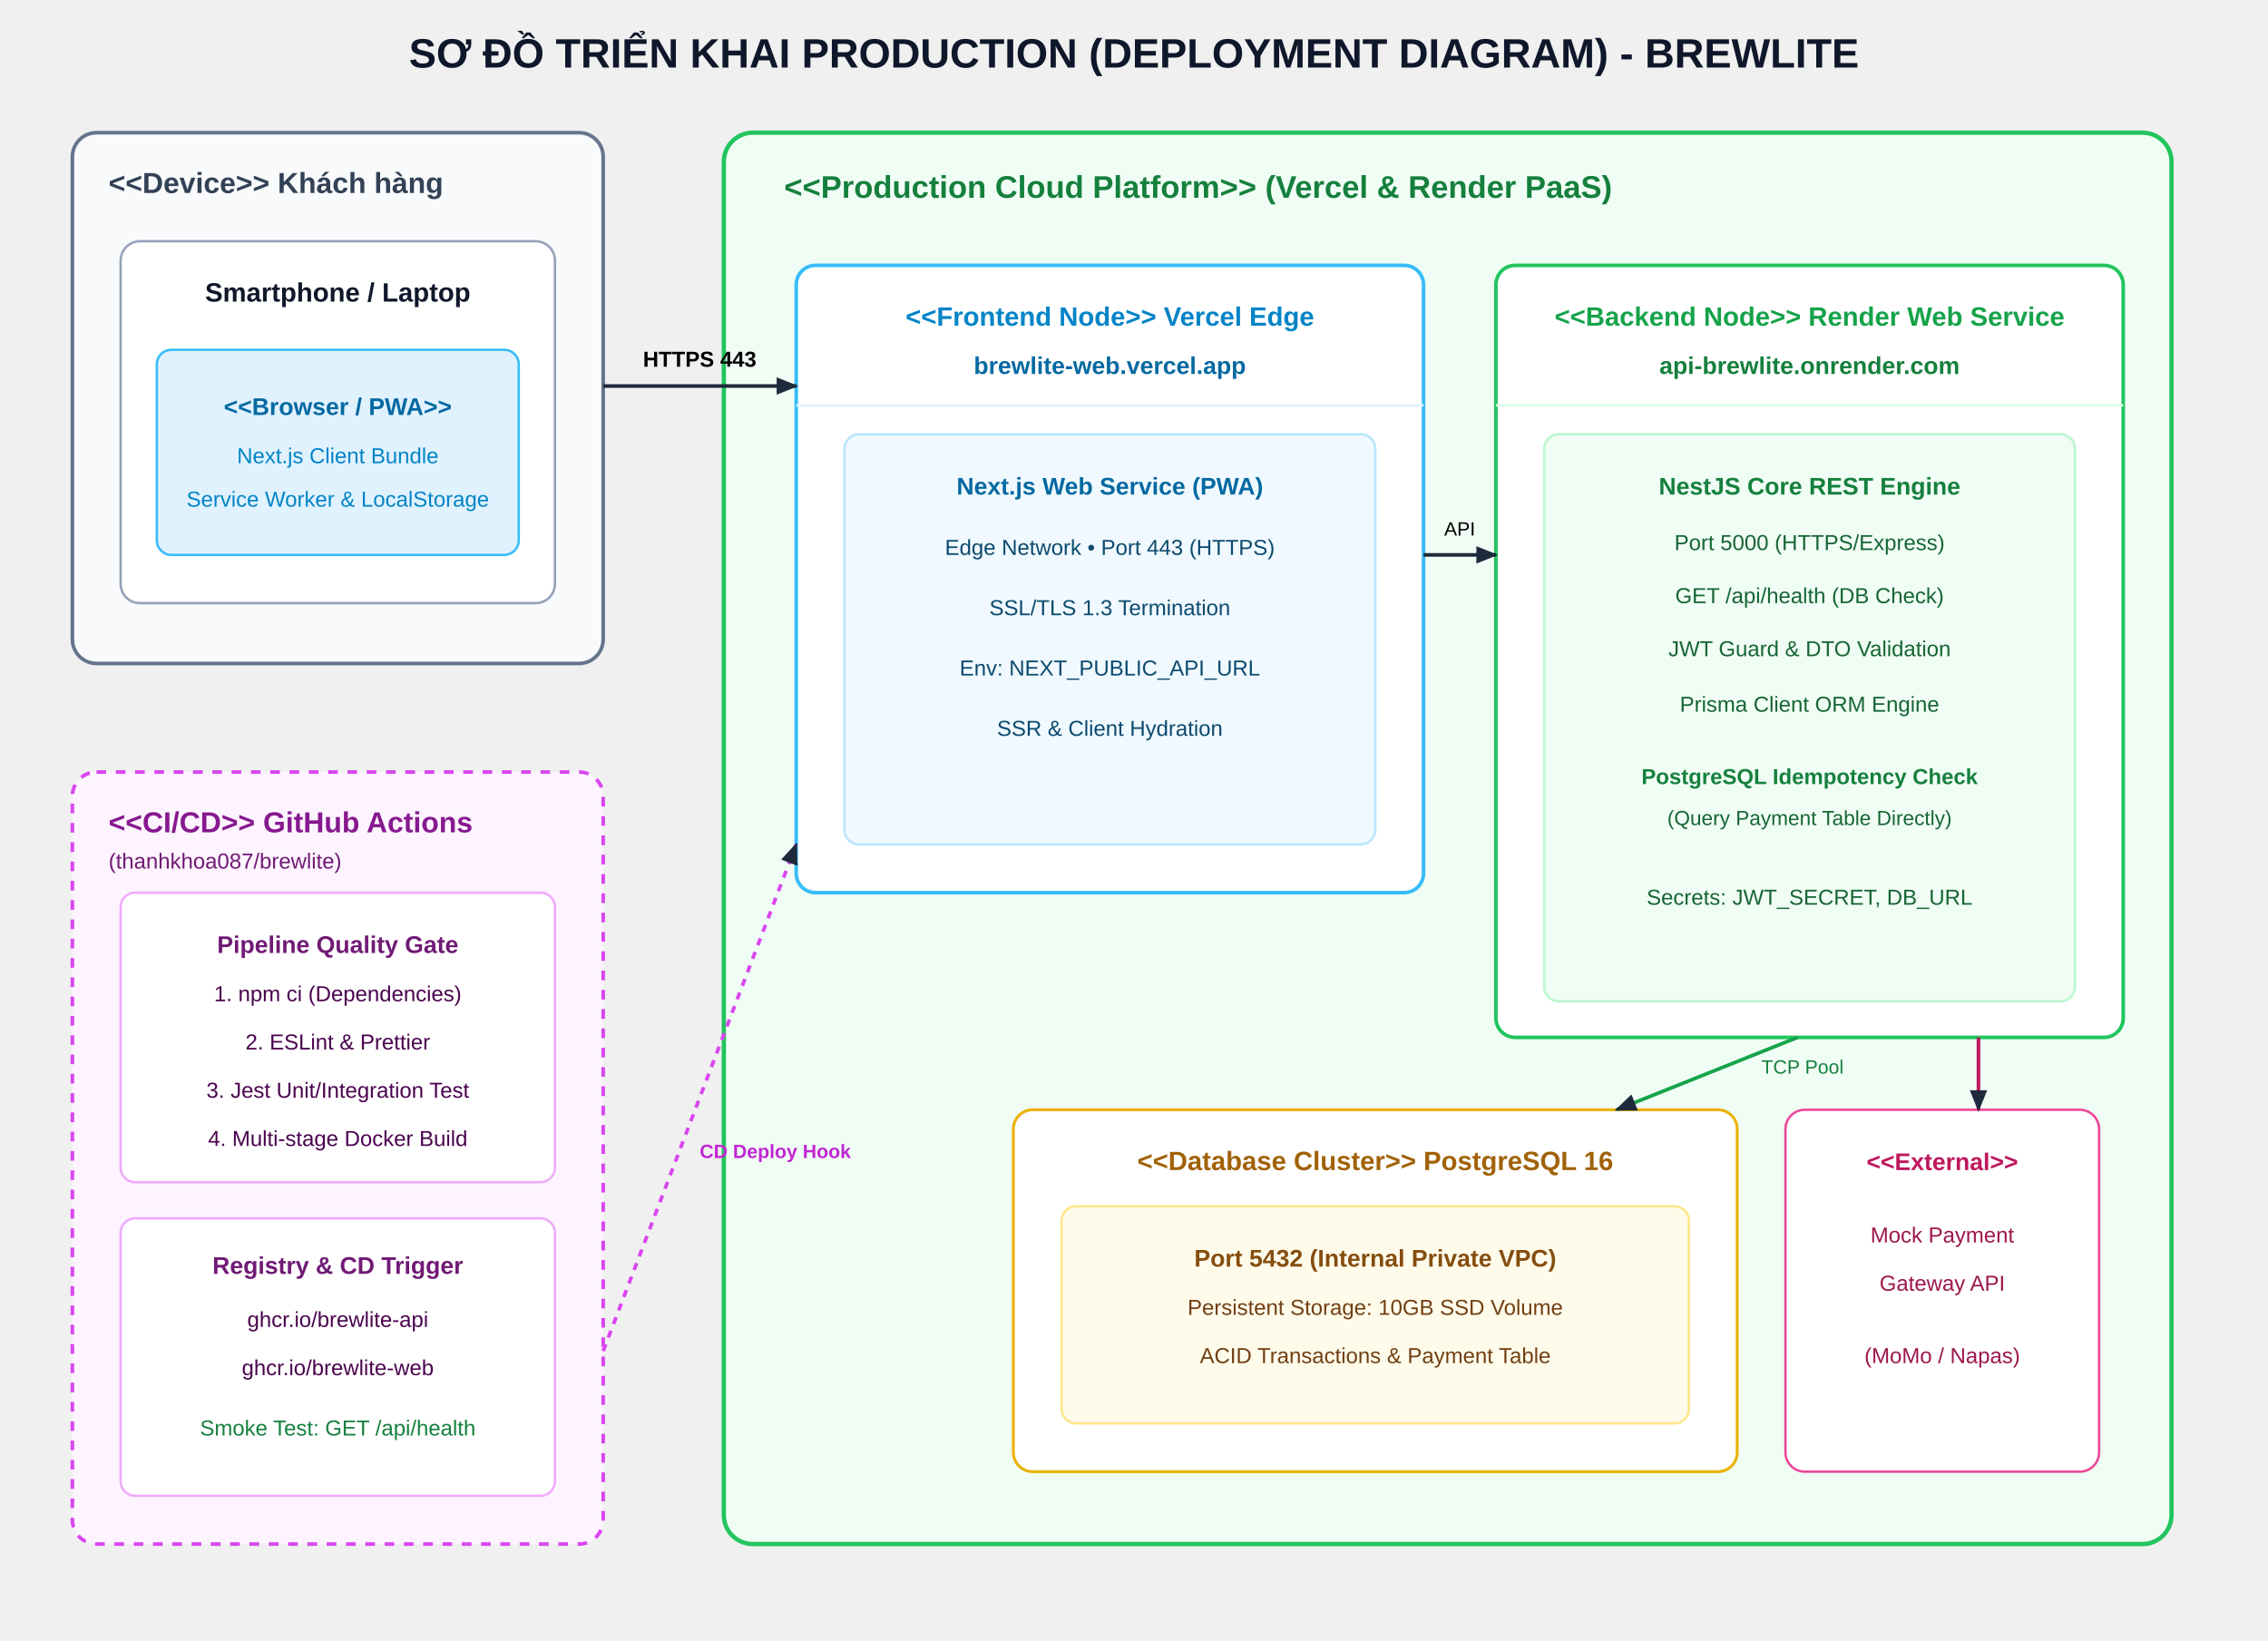
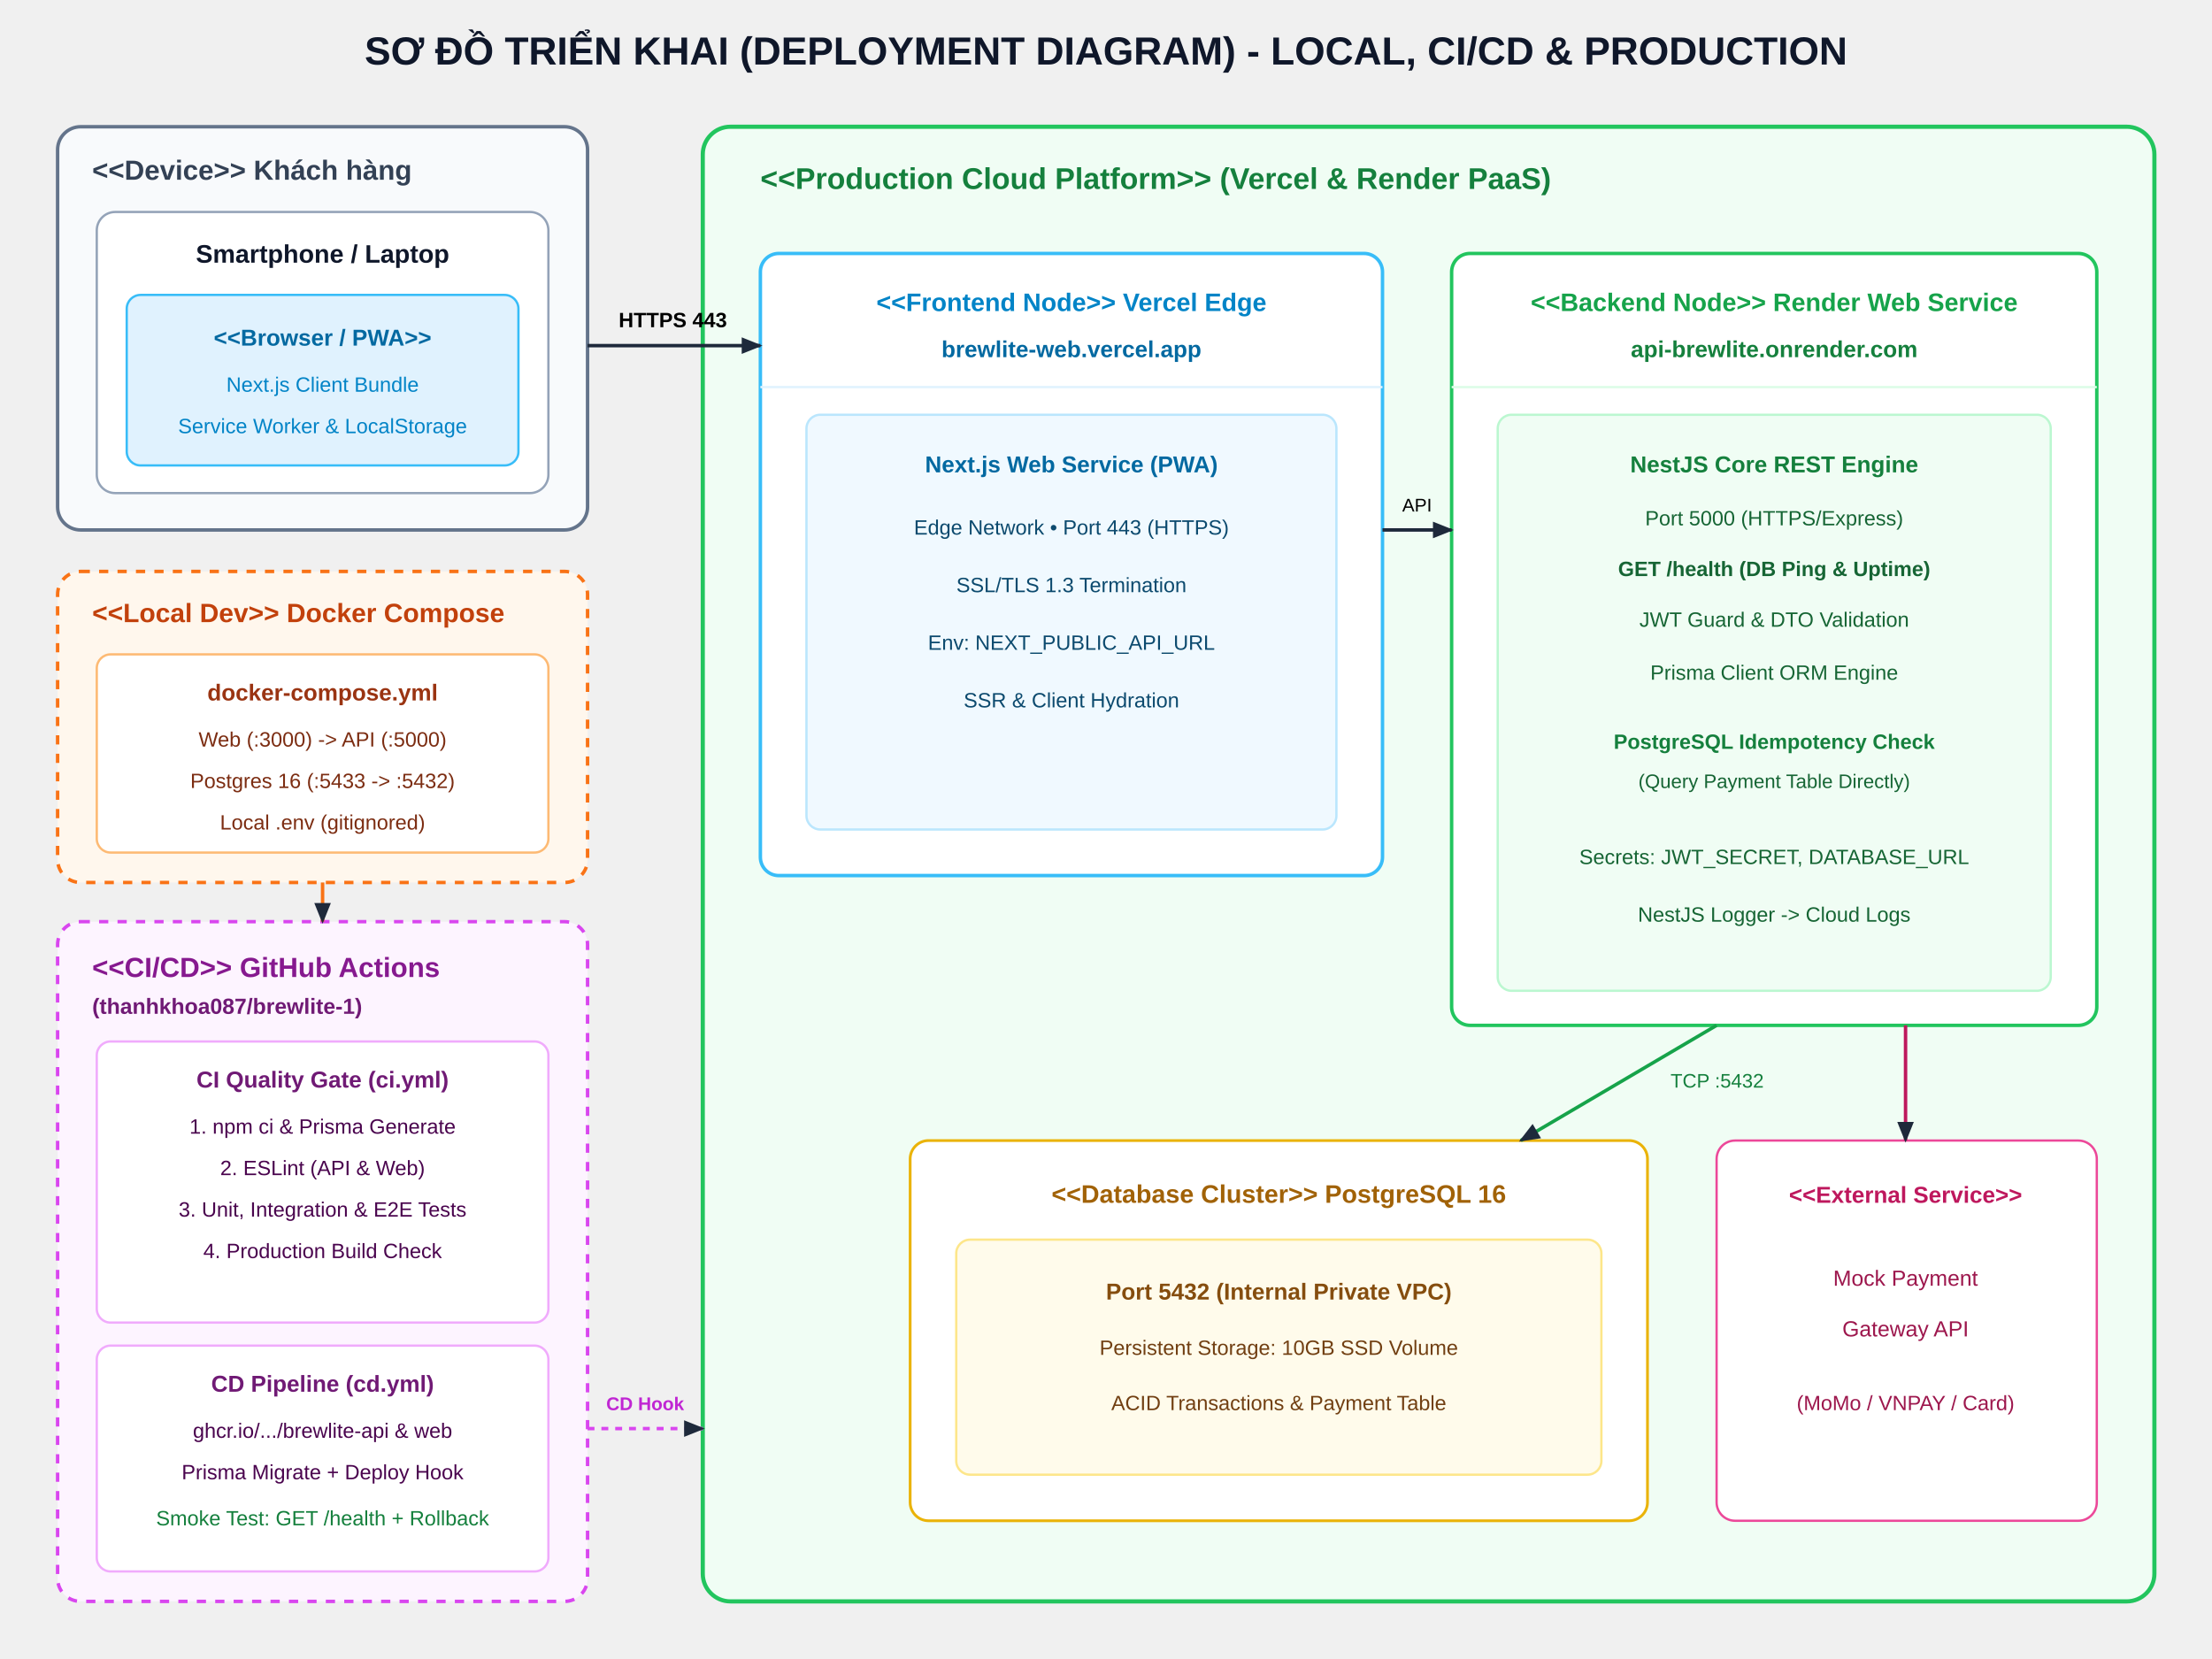
- <svg xmlns="http://www.w3.org/2000/svg" viewBox="0 0 940 680" width="100%" height="100%" style="background:#ffffff; font-family:'Segoe UI', Arial, sans-serif;">
+ <svg xmlns="http://www.w3.org/2000/svg" viewBox="0 0 960 720" width="100%" height="100%" style="background:#ffffff; font-family:'Segoe UI', Arial, sans-serif;">
  <defs>
    <marker id="dep-arrow" viewBox="0 0 10 10" refX="9" refY="5" markerWidth="6" markerHeight="6" orient="auto-start-reverse">
      <path d="M 0 1 L 10 5 L 0 9 z" fill="#1e293b" />
    </marker>
  </defs>
-   <text x="470" y="28" font-size="17" font-weight="bold" text-anchor="middle" fill="#0f172a">SƠ ĐỒ TRIỂN KHAI PRODUCTION (DEPLOYMENT DIAGRAM) - BREWLITE</text>
-   <rect x="30" y="55" width="220" height="220" rx="10" fill="#f8fafc" stroke="#64748b" stroke-width="1.5" />
-   <text x="45" y="80" font-size="12" font-weight="bold" fill="#334155">&lt;&lt;Device&gt;&gt; Khách hàng</text>
-   <rect x="50" y="100" width="180" height="150" rx="8" fill="#ffffff" stroke="#94a3b8" />
-   <text x="140" y="125" font-size="11" font-weight="bold" text-anchor="middle" fill="#0f172a">Smartphone / Laptop</text>
-   <rect x="65" y="145" width="150" height="85" rx="6" fill="#e0f2fe" stroke="#38bdf8" />
-   <text x="140" y="172" font-size="10" font-weight="bold" text-anchor="middle" fill="#0369a1">&lt;&lt;Browser / PWA&gt;&gt;</text>
-   <text x="140" y="192" font-size="9" text-anchor="middle" fill="#0284c7">Next.js Client Bundle</text>
-   <text x="140" y="210" font-size="9" text-anchor="middle" fill="#0284c7">Service Worker &amp; LocalStorage</text>
-   <rect x="30" y="320" width="220" height="320" rx="10" fill="#fdf4ff" stroke="#d946ef" stroke-width="1.5" stroke-dasharray="4" />
-   <text x="45" y="345" font-size="12" font-weight="bold" fill="#86198f">&lt;&lt;CI/CD&gt;&gt; GitHub Actions</text>
-   <text x="45" y="360" font-size="9" fill="#701a75">(thanhkhoa087/brewlite)</text>
-   <rect x="50" y="370" width="180" height="120" rx="6" fill="#ffffff" stroke="#f0abfc" />
-   <text x="140" y="395" font-size="10" font-weight="bold" text-anchor="middle" fill="#701a75">Pipeline Quality Gate</text>
-   <text x="140" y="415" font-size="9" text-anchor="middle" fill="#4a044e">1. npm ci (Dependencies)</text>
-   <text x="140" y="435" font-size="9" text-anchor="middle" fill="#4a044e">2. ESLint &amp; Prettier</text>
-   <text x="140" y="455" font-size="9" text-anchor="middle" fill="#4a044e">3. Jest Unit/Integration Test</text>
-   <text x="140" y="475" font-size="9" text-anchor="middle" fill="#4a044e">4. Multi-stage Docker Build</text>
-   <rect x="50" y="505" width="180" height="115" rx="6" fill="#ffffff" stroke="#f0abfc" />
-   <text x="140" y="528" font-size="10" font-weight="bold" text-anchor="middle" fill="#701a75">Registry &amp; CD Trigger</text>
-   <text x="140" y="550" font-size="9" text-anchor="middle" fill="#4a044e">ghcr.io/brewlite-api</text>
-   <text x="140" y="570" font-size="9" text-anchor="middle" fill="#4a044e">ghcr.io/brewlite-web</text>
-   <text x="140" y="595" font-size="9" text-anchor="middle" fill="#15803d">Smoke Test: GET /api/health</text>
-   <rect x="300" y="55" width="600" height="585" rx="12" fill="#f0fdf4" stroke="#22c55e" stroke-width="1.8" />
-   <text x="325" y="82" font-size="13" font-weight="bold" fill="#15803d">&lt;&lt;Production Cloud Platform&gt;&gt; (Vercel &amp; Render PaaS)</text>
-   <rect x="330" y="110" width="260" height="260" rx="8" fill="#ffffff" stroke="#38bdf8" stroke-width="1.5" />
-   <text x="460" y="135" font-size="11" font-weight="bold" text-anchor="middle" fill="#0284c7">&lt;&lt;Frontend Node&gt;&gt; Vercel Edge</text>
-   <text x="460" y="155" font-size="10" font-weight="bold" text-anchor="middle" fill="#0369a1">brewlite-web.vercel.app</text>
-   <line x1="330" y1="168" x2="590" y2="168" stroke="#e0f2fe" />
-   <rect x="350" y="180" width="220" height="170" rx="6" fill="#f0f9ff" stroke="#bae6fd" />
-   <text x="460" y="205" font-size="10" font-weight="bold" text-anchor="middle" fill="#0369a1">Next.js Web Service (PWA)</text>
-   <text x="460" y="230" font-size="9" text-anchor="middle" fill="#0c4a6e">Edge Network • Port 443 (HTTPS)</text>
-   <text x="460" y="255" font-size="9" text-anchor="middle" fill="#0c4a6e">SSL/TLS 1.3 Termination</text>
-   <text x="460" y="280" font-size="9" text-anchor="middle" fill="#0c4a6e">Env: NEXT_PUBLIC_API_URL</text>
-   <text x="460" y="305" font-size="9" text-anchor="middle" fill="#0c4a6e">SSR &amp; Client Hydration</text>
-   <rect x="620" y="110" width="260" height="320" rx="8" fill="#ffffff" stroke="#22c55e" stroke-width="1.5" />
-   <text x="750" y="135" font-size="11" font-weight="bold" text-anchor="middle" fill="#16a34a">&lt;&lt;Backend Node&gt;&gt; Render Web Service</text>
-   <text x="750" y="155" font-size="10" font-weight="bold" text-anchor="middle" fill="#15803d">api-brewlite.onrender.com</text>
-   <line x1="620" y1="168" x2="880" y2="168" stroke="#dcfce7" />
-   <rect x="640" y="180" width="220" height="235" rx="6" fill="#f0fdf4" stroke="#bbf7d0" />
-   <text x="750" y="205" font-size="10" font-weight="bold" text-anchor="middle" fill="#15803d">NestJS Core REST Engine</text>
-   <text x="750" y="228" font-size="9" text-anchor="middle" fill="#166534">Port 5000 (HTTPS/Express)</text>
-   <text x="750" y="250" font-size="9" text-anchor="middle" fill="#166534">GET /api/health (DB Check)</text>
-   <text x="750" y="272" font-size="9" text-anchor="middle" fill="#166534">JWT Guard &amp; DTO Validation</text>
-   <text x="750" y="295" font-size="9" text-anchor="middle" fill="#166534">Prisma Client ORM Engine</text>
-   <text x="750" y="325" font-size="9" font-weight="bold" text-anchor="middle" fill="#15803d">PostgreSQL Idempotency Check</text>
-   <text x="750" y="342" font-size="8.5" text-anchor="middle" fill="#166534">(Query Payment Table Directly)</text>
-   <text x="750" y="375" font-size="9" text-anchor="middle" fill="#166534">Secrets: JWT_SECRET, DB_URL</text>
-   <rect x="420" y="460" width="300" height="150" rx="8" fill="#ffffff" stroke="#eab308" stroke-width="1.2" />
-   <text x="570" y="485" font-size="11" font-weight="bold" text-anchor="middle" fill="#a16207">&lt;&lt;Database Cluster&gt;&gt; PostgreSQL 16</text>
-   <rect x="440" y="500" width="260" height="90" rx="6" fill="#fffbeb" stroke="#fde68a" />
-   <text x="570" y="525" font-size="10" font-weight="bold" text-anchor="middle" fill="#854d0e">Port 5432 (Internal Private VPC)</text>
-   <text x="570" y="545" font-size="9" text-anchor="middle" fill="#713f12">Persistent Storage: 10GB SSD Volume</text>
-   <text x="570" y="565" font-size="9" text-anchor="middle" fill="#713f12">ACID Transactions &amp; Payment Table</text>
-   <rect x="740" y="460" width="130" height="150" rx="8" fill="#ffffff" stroke="#ec4899" />
-   <text x="805" y="485" font-size="10" font-weight="bold" text-anchor="middle" fill="#be185d">&lt;&lt;External&gt;&gt;</text>
-   <text x="805" y="515" font-size="9" text-anchor="middle" fill="#9d174d">Mock Payment</text>
-   <text x="805" y="535" font-size="9" text-anchor="middle" fill="#9d174d">Gateway API</text>
-   <text x="805" y="565" font-size="9" text-anchor="middle" fill="#9d174d">(MoMo / Napas)</text>
-   <line x1="250" y1="160" x2="330" y2="160" stroke="#1e293b" stroke-width="1.5" marker-end="url(#dep-arrow)" />
-   <text x="290" y="152" font-size="9" font-weight="bold" text-anchor="middle">HTTPS 443</text>
-   <line x1="590" y1="230" x2="620" y2="230" stroke="#1e293b" stroke-width="1.5" marker-end="url(#dep-arrow)" />
-   <text x="605" y="222" font-size="8" text-anchor="middle">API</text>
-   <line x1="745" y1="430" x2="670" y2="460" stroke="#16a34a" stroke-width="1.5" marker-end="url(#dep-arrow)" />
-   <text x="730" y="445" font-size="8" fill="#15803d">TCP Pool</text>
-   <line x1="820" y1="430" x2="820" y2="460" stroke="#be185d" stroke-width="1.5" marker-end="url(#dep-arrow)" />
-   <line x1="250" y1="560" x2="330" y2="350" stroke="#d946ef" stroke-width="1.5" stroke-dasharray="3" marker-end="url(#dep-arrow)" />
-   <text x="290" y="480" font-size="8" fill="#c026d3" font-weight="bold">CD Deploy Hook</text>
+   <text x="480" y="28" font-size="17" font-weight="bold" text-anchor="middle" fill="#0f172a">SƠ ĐỒ TRIỂN KHAI (DEPLOYMENT DIAGRAM) - LOCAL, CI/CD &amp; PRODUCTION</text>
+   <rect x="25" y="55" width="230" height="175" rx="10" fill="#f8fafc" stroke="#64748b" stroke-width="1.5" />
+   <text x="40" y="78" font-size="12" font-weight="bold" fill="#334155">&lt;&lt;Device&gt;&gt; Khách hàng</text>
+   <rect x="42" y="92" width="196" height="122" rx="8" fill="#ffffff" stroke="#94a3b8" />
+   <text x="140" y="114" font-size="11" font-weight="bold" text-anchor="middle" fill="#0f172a">Smartphone / Laptop</text>
+   <rect x="55" y="128" width="170" height="74" rx="6" fill="#e0f2fe" stroke="#38bdf8" />
+   <text x="140" y="150" font-size="10" font-weight="bold" text-anchor="middle" fill="#0369a1">&lt;&lt;Browser / PWA&gt;&gt;</text>
+   <text x="140" y="170" font-size="9" text-anchor="middle" fill="#0284c7">Next.js Client Bundle</text>
+   <text x="140" y="188" font-size="9" text-anchor="middle" fill="#0284c7">Service Worker &amp; LocalStorage</text>
+   <rect x="25" y="248" width="230" height="135" rx="10" fill="#fff7ed" stroke="#f97316" stroke-width="1.5" stroke-dasharray="4" />
+   <text x="40" y="270" font-size="11.5" font-weight="bold" fill="#c2410c">&lt;&lt;Local Dev&gt;&gt; Docker Compose</text>
+   <rect x="42" y="284" width="196" height="86" rx="6" fill="#ffffff" stroke="#fdba74" />
+   <text x="140" y="304" font-size="10" font-weight="bold" text-anchor="middle" fill="#9a3412">docker-compose.yml</text>
+   <text x="140" y="324" font-size="9" text-anchor="middle" fill="#7c2d12">Web (:3000) -&gt; API (:5000)</text>
+   <text x="140" y="342" font-size="9" text-anchor="middle" fill="#7c2d12">Postgres 16 (:5433 -&gt; :5432)</text>
+   <text x="140" y="360" font-size="9" text-anchor="middle" fill="#7c2d12">Local .env (gitignored)</text>
+   <rect x="25" y="400" width="230" height="295" rx="10" fill="#fdf4ff" stroke="#d946ef" stroke-width="1.5" stroke-dasharray="4" />
+   <text x="40" y="424" font-size="12" font-weight="bold" fill="#86198f">&lt;&lt;CI/CD&gt;&gt; GitHub Actions</text>
+   <text x="40" y="440" font-size="9.5" font-weight="bold" fill="#701a75">(thanhkhoa087/brewlite-1)</text>
+   <rect x="42" y="452" width="196" height="122" rx="6" fill="#ffffff" stroke="#f0abfc" />
+   <text x="140" y="472" font-size="10" font-weight="bold" text-anchor="middle" fill="#701a75">CI Quality Gate (ci.yml)</text>
+   <text x="140" y="492" font-size="9" text-anchor="middle" fill="#4a044e">1. npm ci &amp; Prisma Generate</text>
+   <text x="140" y="510" font-size="9" text-anchor="middle" fill="#4a044e">2. ESLint (API &amp; Web)</text>
+   <text x="140" y="528" font-size="9" text-anchor="middle" fill="#4a044e">3. Unit, Integration &amp; E2E Tests</text>
+   <text x="140" y="546" font-size="9" text-anchor="middle" fill="#4a044e">4. Production Build Check</text>
+   <rect x="42" y="584" width="196" height="98" rx="6" fill="#ffffff" stroke="#f0abfc" />
+   <text x="140" y="604" font-size="10" font-weight="bold" text-anchor="middle" fill="#701a75">CD Pipeline (cd.yml)</text>
+   <text x="140" y="624" font-size="9" text-anchor="middle" fill="#4a044e">ghcr.io/.../brewlite-api &amp; web</text>
+   <text x="140" y="642" font-size="9" text-anchor="middle" fill="#4a044e">Prisma Migrate + Deploy Hook</text>
+   <text x="140" y="662" font-size="9" text-anchor="middle" fill="#15803d">Smoke Test: GET /health + Rollback</text>
+   <rect x="305" y="55" width="630" height="640" rx="12" fill="#f0fdf4" stroke="#22c55e" stroke-width="1.8" />
+   <text x="330" y="82" font-size="13" font-weight="bold" fill="#15803d">&lt;&lt;Production Cloud Platform&gt;&gt; (Vercel &amp; Render PaaS)</text>
+   <rect x="330" y="110" width="270" height="270" rx="8" fill="#ffffff" stroke="#38bdf8" stroke-width="1.5" />
+   <text x="465" y="135" font-size="11" font-weight="bold" text-anchor="middle" fill="#0284c7">&lt;&lt;Frontend Node&gt;&gt; Vercel Edge</text>
+   <text x="465" y="155" font-size="10" font-weight="bold" text-anchor="middle" fill="#0369a1">brewlite-web.vercel.app</text>
+   <line x1="330" y1="168" x2="600" y2="168" stroke="#e0f2fe" />
+   <rect x="350" y="180" width="230" height="180" rx="6" fill="#f0f9ff" stroke="#bae6fd" />
+   <text x="465" y="205" font-size="10" font-weight="bold" text-anchor="middle" fill="#0369a1">Next.js Web Service (PWA)</text>
+   <text x="465" y="232" font-size="9" text-anchor="middle" fill="#0c4a6e">Edge Network • Port 443 (HTTPS)</text>
+   <text x="465" y="257" font-size="9" text-anchor="middle" fill="#0c4a6e">SSL/TLS 1.3 Termination</text>
+   <text x="465" y="282" font-size="9" text-anchor="middle" fill="#0c4a6e">Env: NEXT_PUBLIC_API_URL</text>
+   <text x="465" y="307" font-size="9" text-anchor="middle" fill="#0c4a6e">SSR &amp; Client Hydration</text>
+   <rect x="630" y="110" width="280" height="335" rx="8" fill="#ffffff" stroke="#22c55e" stroke-width="1.5" />
+   <text x="770" y="135" font-size="11" font-weight="bold" text-anchor="middle" fill="#16a34a">&lt;&lt;Backend Node&gt;&gt; Render Web Service</text>
+   <text x="770" y="155" font-size="10" font-weight="bold" text-anchor="middle" fill="#15803d">api-brewlite.onrender.com</text>
+   <line x1="630" y1="168" x2="910" y2="168" stroke="#dcfce7" />
+   <rect x="650" y="180" width="240" height="250" rx="6" fill="#f0fdf4" stroke="#bbf7d0" />
+   <text x="770" y="205" font-size="10" font-weight="bold" text-anchor="middle" fill="#15803d">NestJS Core REST Engine</text>
+   <text x="770" y="228" font-size="9" text-anchor="middle" fill="#166534">Port 5000 (HTTPS/Express)</text>
+   <text x="770" y="250" font-size="9" font-weight="bold" text-anchor="middle" fill="#166534">GET /health (DB Ping &amp; Uptime)</text>
+   <text x="770" y="272" font-size="9" text-anchor="middle" fill="#166534">JWT Guard &amp; DTO Validation</text>
+   <text x="770" y="295" font-size="9" text-anchor="middle" fill="#166534">Prisma Client ORM Engine</text>
+   <text x="770" y="325" font-size="9" font-weight="bold" text-anchor="middle" fill="#15803d">PostgreSQL Idempotency Check</text>
+   <text x="770" y="342" font-size="8.5" text-anchor="middle" fill="#166534">(Query Payment Table Directly)</text>
+   <text x="770" y="375" font-size="9" text-anchor="middle" fill="#166534">Secrets: JWT_SECRET, DATABASE_URL</text>
+   <text x="770" y="400" font-size="9" text-anchor="middle" fill="#166534">NestJS Logger -&gt; Cloud Logs</text>
+   <rect x="395" y="495" width="320" height="165" rx="8" fill="#ffffff" stroke="#eab308" stroke-width="1.2" />
+   <text x="555" y="522" font-size="11" font-weight="bold" text-anchor="middle" fill="#a16207">&lt;&lt;Database Cluster&gt;&gt; PostgreSQL 16</text>
+   <rect x="415" y="538" width="280" height="102" rx="6" fill="#fffbeb" stroke="#fde68a" />
+   <text x="555" y="564" font-size="10" font-weight="bold" text-anchor="middle" fill="#854d0e">Port 5432 (Internal Private VPC)</text>
+   <text x="555" y="588" font-size="9" text-anchor="middle" fill="#713f12">Persistent Storage: 10GB SSD Volume</text>
+   <text x="555" y="612" font-size="9" text-anchor="middle" fill="#713f12">ACID Transactions &amp; Payment Table</text>
+   <rect x="745" y="495" width="165" height="165" rx="8" fill="#ffffff" stroke="#ec4899" />
+   <text x="827" y="522" font-size="10" font-weight="bold" text-anchor="middle" fill="#be185d">&lt;&lt;External Service&gt;&gt;</text>
+   <text x="827" y="558" font-size="9.5" text-anchor="middle" fill="#9d174d">Mock Payment</text>
+   <text x="827" y="580" font-size="9.5" text-anchor="middle" fill="#9d174d">Gateway API</text>
+   <text x="827" y="612" font-size="9" text-anchor="middle" fill="#9d174d">(MoMo / VNPAY / Card)</text>
+   <line x1="255" y1="150" x2="330" y2="150" stroke="#1e293b" stroke-width="1.5" marker-end="url(#dep-arrow)" />
+   <text x="292" y="142" font-size="9" font-weight="bold" text-anchor="middle">HTTPS 443</text>
+   <line x1="140" y1="383" x2="140" y2="400" stroke="#f97316" stroke-width="1.5" marker-end="url(#dep-arrow)" />
+   <line x1="600" y1="230" x2="630" y2="230" stroke="#1e293b" stroke-width="1.5" marker-end="url(#dep-arrow)" />
+   <text x="615" y="222" font-size="8" text-anchor="middle">API</text>
+   <line x1="745" y1="445" x2="660" y2="495" stroke="#16a34a" stroke-width="1.5" marker-end="url(#dep-arrow)" />
+   <text x="725" y="472" font-size="8.5" fill="#15803d">TCP :5432</text>
+   <line x1="827" y1="445" x2="827" y2="495" stroke="#be185d" stroke-width="1.5" marker-end="url(#dep-arrow)" />
+   <line x1="255" y1="620" x2="305" y2="620" stroke="#d946ef" stroke-width="1.5" stroke-dasharray="3" marker-end="url(#dep-arrow)" />
+   <text x="280" y="612" font-size="8" fill="#c026d3" font-weight="bold" text-anchor="middle">CD Hook</text>
</svg>
